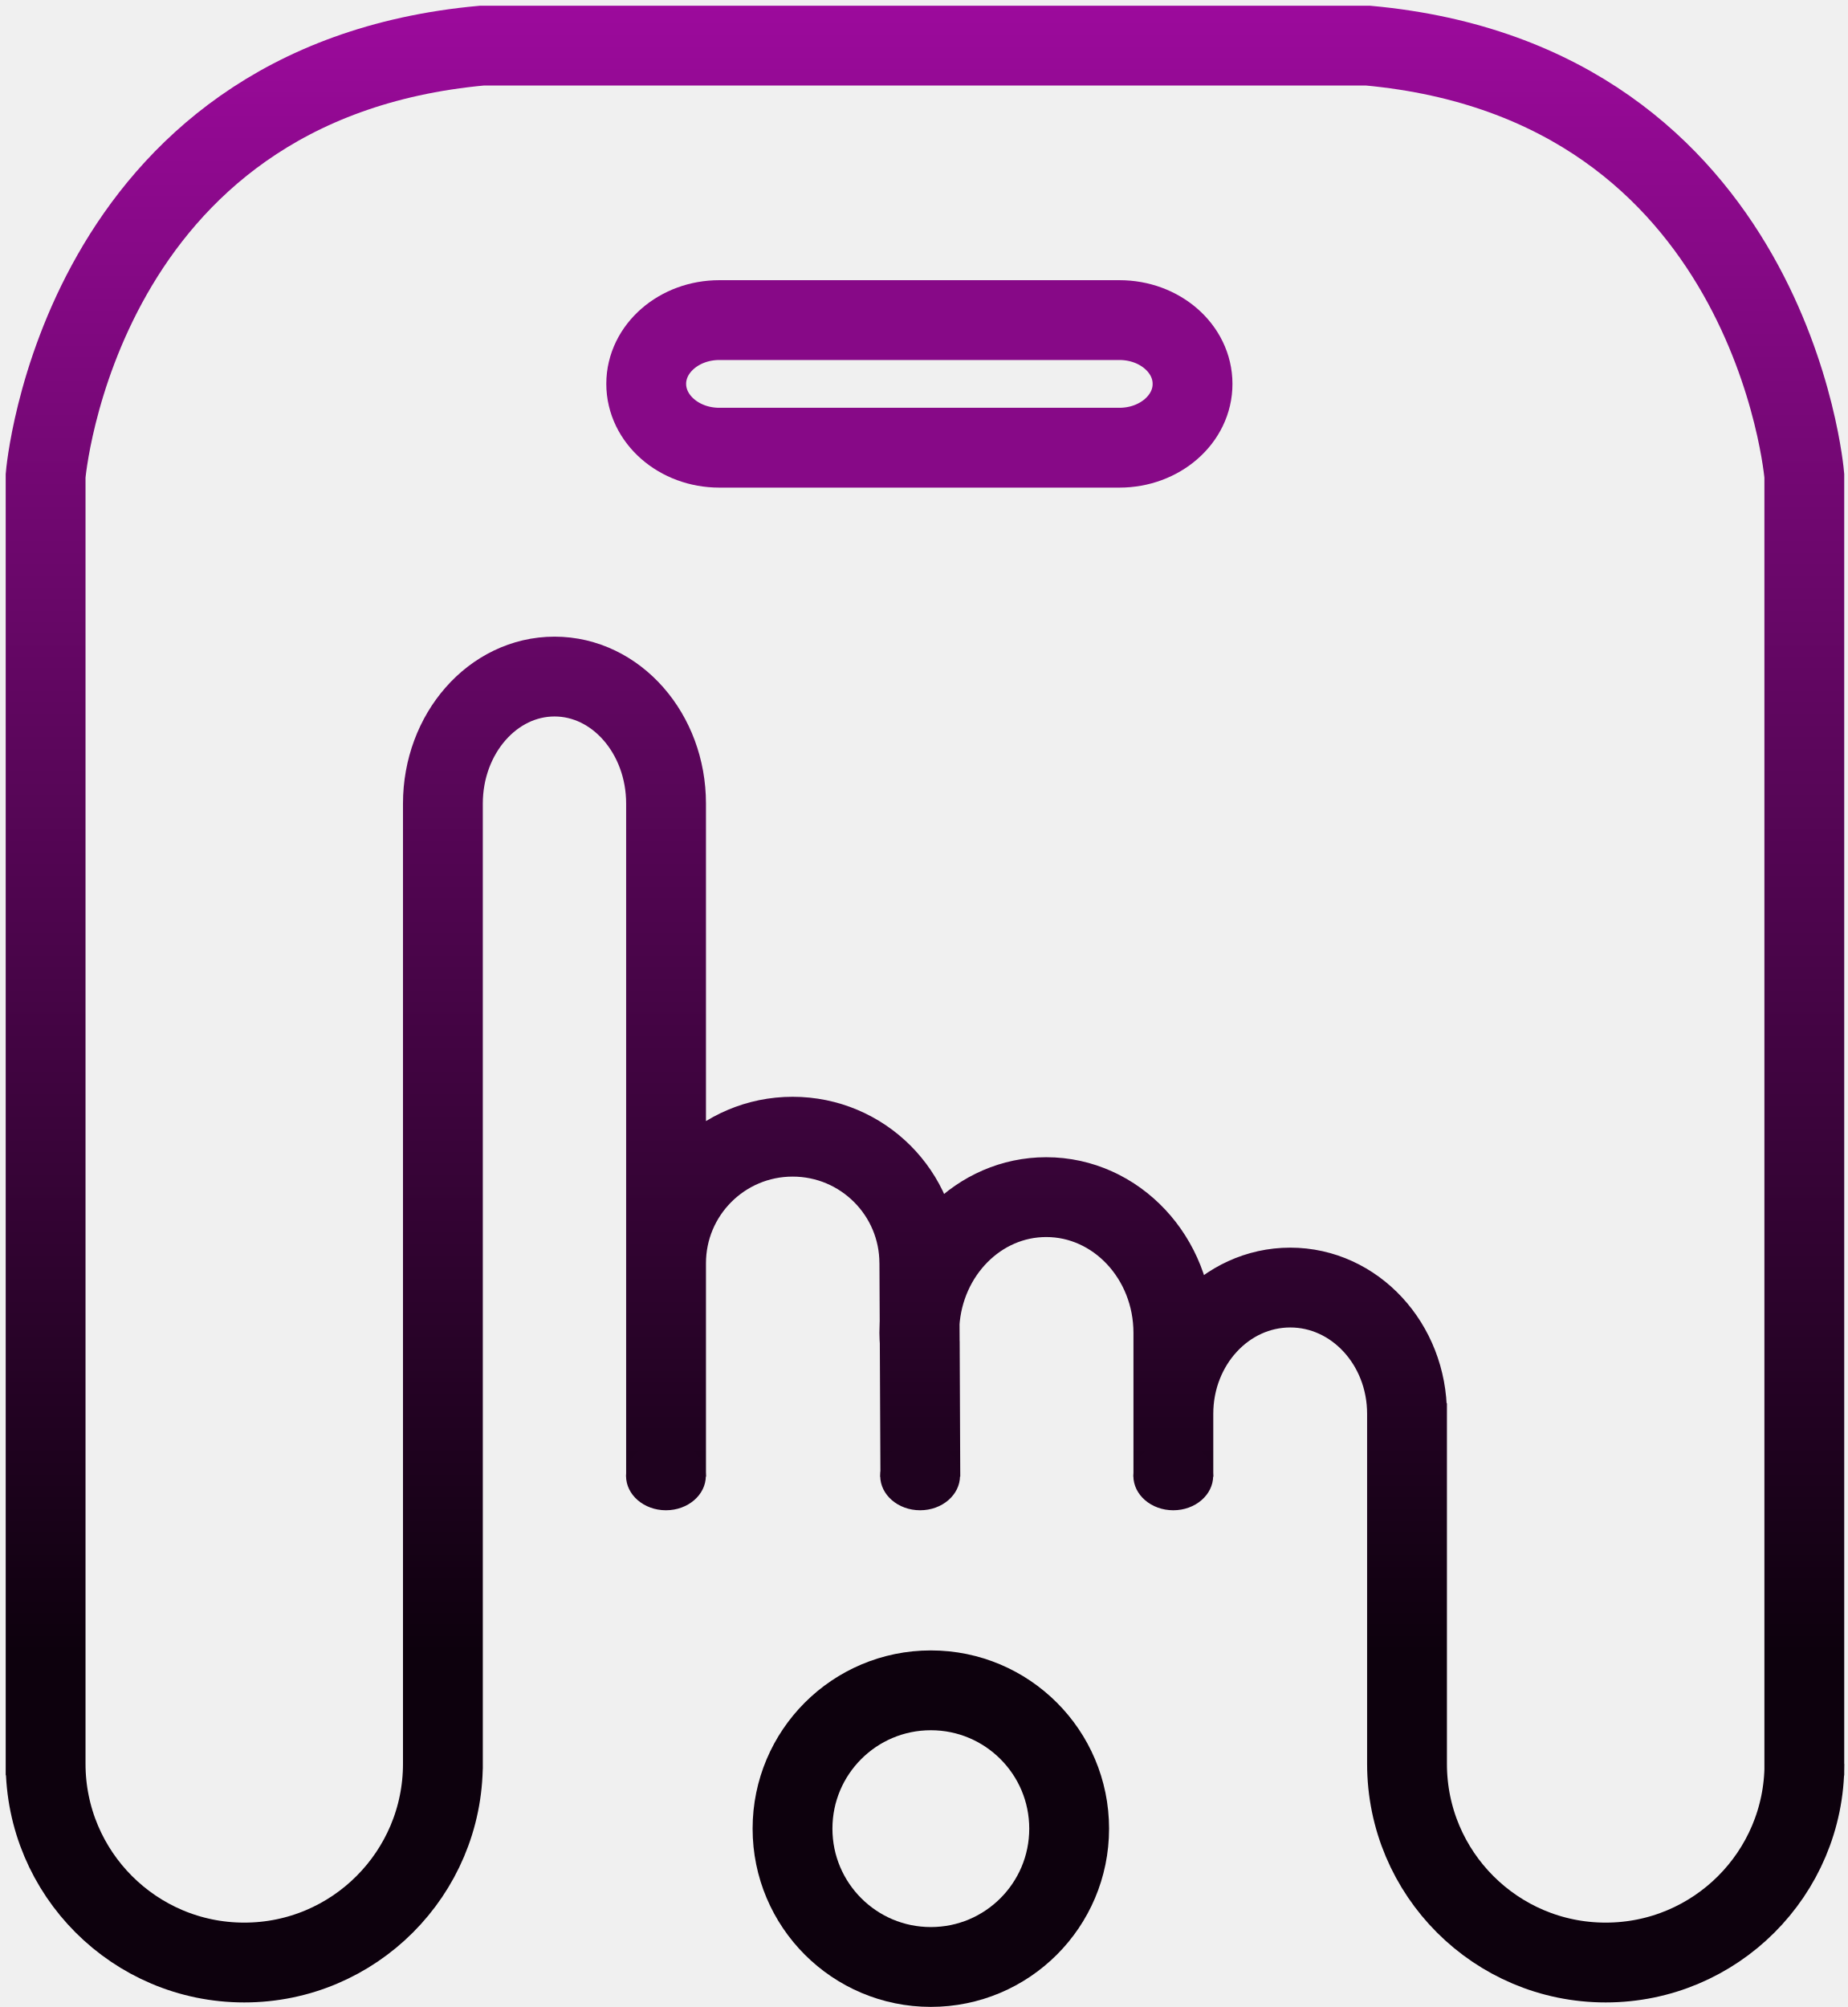
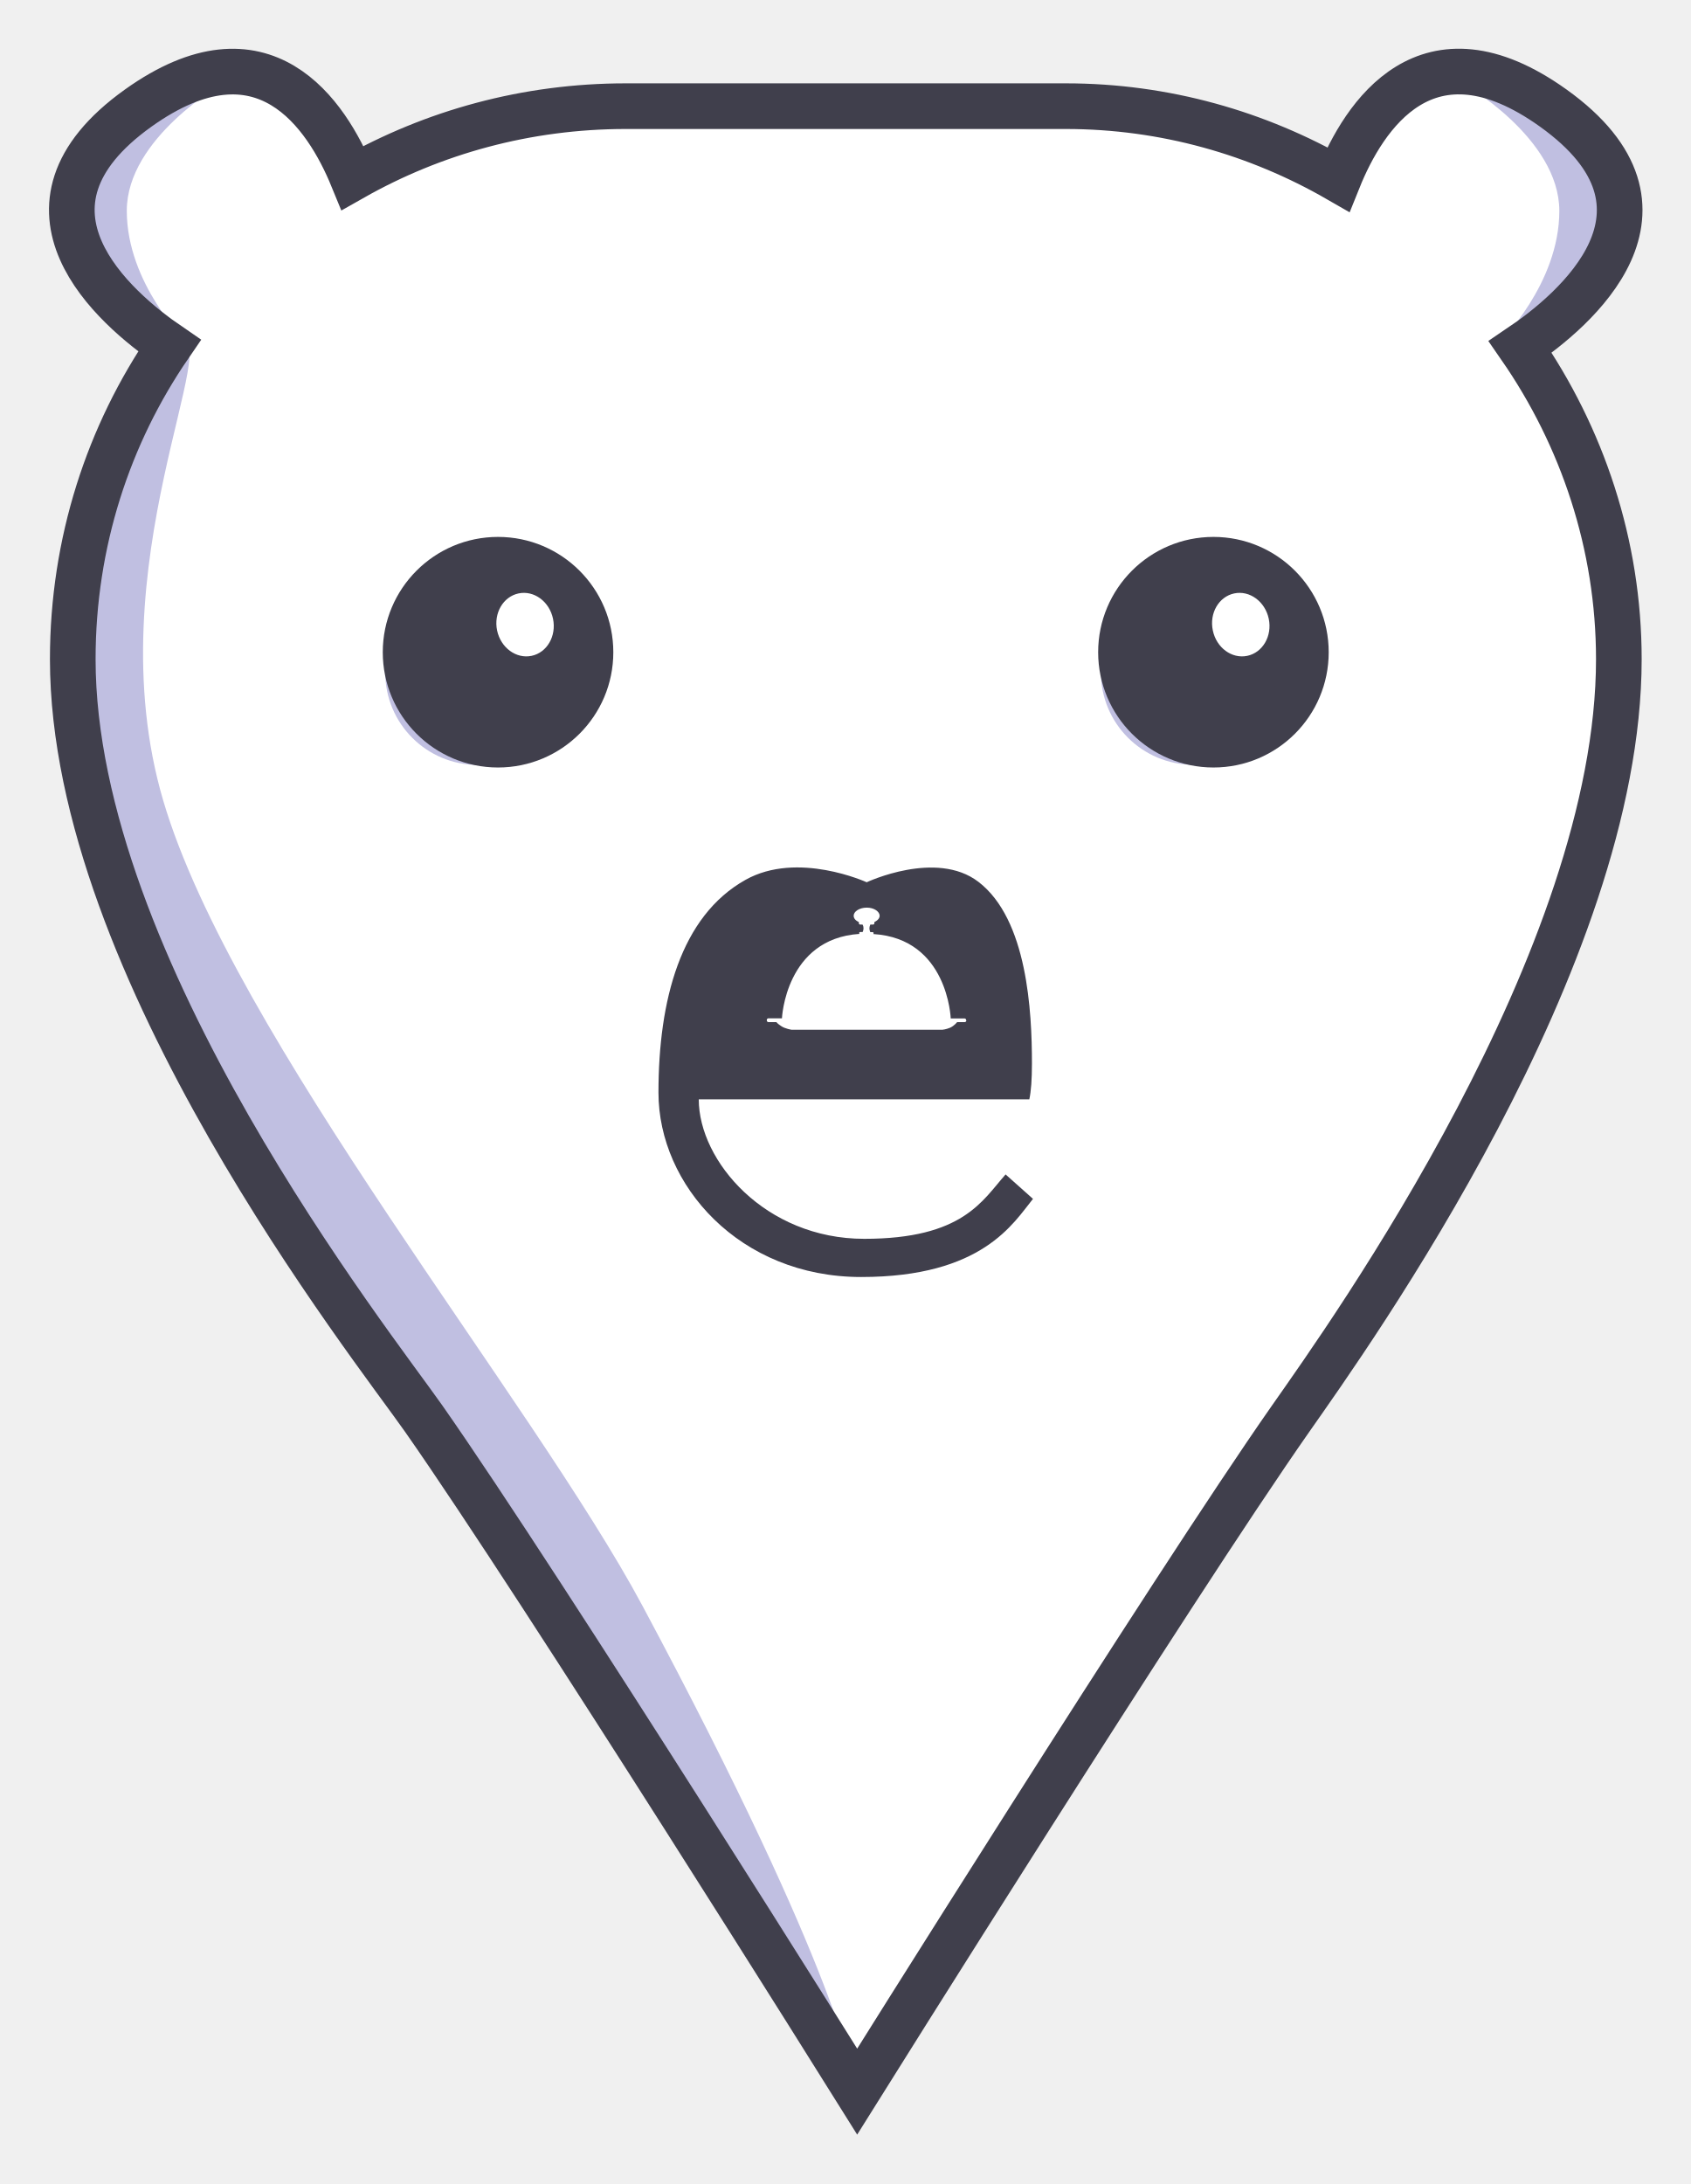
- <svg xmlns="http://www.w3.org/2000/svg" width="162" height="176" viewBox="0 0 162 176" fill="none">
-   <path d="M158.23 155.69V41.72C158.23 41.72 155.41 7.25 119.96 4H42.27C6.82 7.24 4 41.72 4 41.72V155.68V154.67C4 164.29 11.8 172.1 21.42 172.1C31.04 172.1 38.84 164.29 38.84 154.67V155.13V70.48V70.47C38.84 64.33 43.22 59.33 48.63 59.33C54.03 59.33 58.41 64.32 58.41 70.47V124.86V129.5V110.78C58.41 104.65 63.38 99.68 69.51 99.68C75.65 99.68 80.62 104.65 80.62 110.78V110.21L80.71 129.51L80.66 117.76C80.641 117.48 80.62 117.18 80.62 116.88C80.62 116.62 80.631 116.36 80.639 116.1C81.019 109.89 85.849 104.98 91.749 104.98C97.899 104.98 102.899 110.31 102.899 116.89V129.51V123.98C102.899 117.87 107.489 112.91 113.149 112.91C118.809 112.91 123.389 117.87 123.389 123.98V123.05V154.67V154.68C123.389 164.3 131.189 172.1 140.809 172.1C150.439 172.1 158.239 164.3 158.239 154.68" stroke="url(#paint0_linear_1362_10387)" stroke-width="7" stroke-miterlimit="10" />
-   <path d="M98.17 39.26H63.08C59.54 39.26 56.67 36.75 56.67 33.66C56.67 30.57 59.55 28.07 63.08 28.07H98.17C101.71 28.07 104.58 30.57 104.58 33.66C104.591 36.75 101.71 39.26 98.17 39.26Z" stroke="#870987" stroke-width="7" stroke-miterlimit="10" />
-   <path d="M81.63 172.49C88.329 172.49 93.76 167.059 93.76 160.36C93.76 153.661 88.329 148.23 81.63 148.23C74.931 148.23 69.5 153.661 69.5 160.36C69.5 167.059 74.931 172.49 81.63 172.49Z" stroke="#0D010D" stroke-width="7" stroke-miterlimit="10" />
-   <path d="M58.4 132.44C60.333 132.44 61.9 131.088 61.9 129.42C61.9 127.752 60.333 126.4 58.4 126.4C56.467 126.4 54.9 127.752 54.9 129.42C54.9 131.088 56.467 132.44 58.4 132.44Z" fill="#1F021F" />
-   <path d="M80.69 132.44C82.623 132.44 84.19 131.088 84.19 129.42C84.19 127.752 82.623 126.4 80.69 126.4C78.757 126.4 77.19 127.752 77.19 129.42C77.19 131.088 78.757 132.44 80.69 132.44Z" fill="#1F021F" />
-   <path d="M102.89 132.44C104.823 132.44 106.39 131.088 106.39 129.42C106.39 127.752 104.823 126.4 102.89 126.4C100.957 126.4 99.39 127.752 99.39 129.42C99.39 131.088 100.957 132.44 102.89 132.44Z" fill="#1F021F" />
-   <defs>
-     <linearGradient id="paint0_linear_1362_10387" x1="81.111" y1="0.506" x2="81.111" y2="175.608" gradientUnits="userSpaceOnUse">
-       <stop offset="4.47534e-07" stop-color="#9C0A9C" />
-       <stop offset="0.825" stop-color="#0D010D" />
-     </linearGradient>
-   </defs>
+ <svg xmlns="http://www.w3.org/2000/svg" width="24" height="31" viewBox="0 0 24 31" fill="none">
+   <path d="M12.066 29.586L6.248 20.397C6.248 20.397 2.177 14.769 1.987 13.561C1.797 12.353 0.461 9.061 1.366 7.042C2.272 5.023 2.352 4.895 2.352 4.895C2.352 4.895 0.604 3.591 1.191 2.494C1.779 1.397 2.797 1 3.386 1.096C3.974 1.192 4.944 1.843 4.928 2.129C4.913 2.415 5.183 2.462 5.183 2.462C5.183 2.462 6.82 1.54 8.999 1.555C11.178 1.57 15.295 1.333 16.439 1.634C17.584 1.935 18.888 2.492 18.888 2.492C18.888 2.492 19.906 0.695 21.05 1.045C22.194 1.395 23.165 2.332 22.941 3.192C22.719 4.05 21.558 4.878 21.558 4.878C21.558 4.878 23.148 7.597 22.988 9.728C22.83 11.858 21.494 15.245 20.38 17.041C19.268 18.838 12.066 29.586 12.066 29.586Z" fill="white" />
+   <path d="M2.516 4.8C2.382 4.776 -0.226 8.17 1.872 13.035C3.97 17.899 8.2 23.464 8.2 23.464L12.111 29.506C12.111 29.506 11.968 28.113 9.123 22.797C7.556 19.87 3.304 14.706 2.318 11.366C1.332 8.027 3.264 4.648 2.516 4.8Z" fill="#C0BFE1" />
+   <path d="M3.171 1.18C3.171 1.18 1.8 1.955 1.8 2.992C1.8 4.028 2.646 4.853 2.646 4.853L1.539 4.345C1.539 4.345 0.649 2.97 1.157 2.421C1.665 1.873 2.516 1.166 2.627 1.166C2.74 1.164 3.171 1.18 3.171 1.18Z" fill="#C0BFE1" />
+   <path d="M20.766 1.181C20.766 1.181 22.137 1.957 22.137 2.994C22.137 4.03 21.291 4.855 21.291 4.855L22.398 4.346C22.398 4.346 23.288 2.972 22.78 2.423C22.272 1.875 21.42 1.168 21.309 1.168C21.198 1.168 20.766 1.181 20.766 1.181Z" fill="#C0BFE1" />
+   <path d="M22.051 1.534C20.256 0.25 19.362 1.645 18.999 2.547C17.856 1.889 16.537 1.507 15.129 1.507H8.885C7.473 1.507 6.15 1.877 5.006 2.525C4.636 1.623 3.744 0.262 1.962 1.534C-0.025 2.954 1.627 4.374 2.406 4.906C1.541 6.166 1.033 7.698 1.033 9.357C1.033 13.732 5.28 19.086 6.017 20.139C7.702 22.545 12.169 29.688 12.169 29.688C12.169 29.688 16.637 22.545 18.321 20.139C19.179 18.914 22.982 13.6 22.982 9.357C22.982 7.73 22.463 6.197 21.582 4.925C22.346 4.41 24.062 2.973 22.051 1.534Z" stroke="#403F4C" stroke-width="0.648" stroke-miterlimit="10" stroke-linecap="round" />
+   <path d="M6.781 10.857C7.506 10.857 8.094 10.27 8.094 9.545C8.094 8.82 7.506 8.232 6.781 8.232C6.056 8.232 5.469 8.82 5.469 9.545C5.469 10.27 6.056 10.857 6.781 10.857Z" fill="#C0BFE1" />
+   <path d="M7.07 10.57C7.795 10.57 8.383 9.983 8.383 9.258C8.383 8.533 7.795 7.945 7.07 7.945C6.345 7.945 5.758 8.533 5.758 9.258C5.758 9.983 6.345 10.57 7.07 10.57Z" fill="#403F4C" stroke="#403F4C" stroke-width="0.648" stroke-miterlimit="10" stroke-linecap="round" />
+   <path d="M7.547 9.309C7.766 9.263 7.902 9.028 7.851 8.783C7.8 8.538 7.581 8.377 7.362 8.423C7.143 8.469 7.006 8.704 7.057 8.949C7.109 9.194 7.328 9.355 7.547 9.309Z" fill="white" />
+   <path d="M16.941 10.855C17.666 10.855 18.254 10.268 18.254 9.543C18.254 8.818 17.666 8.23 16.941 8.23C16.216 8.23 15.629 8.818 15.629 9.543C15.629 10.268 16.216 10.855 16.941 10.855Z" fill="#C0BFE1" />
+   <path d="M17.227 10.57C17.951 10.57 18.539 9.983 18.539 9.258C18.539 8.533 17.951 7.945 17.227 7.945C16.502 7.945 15.914 8.533 15.914 9.258C15.914 9.983 16.502 10.57 17.227 10.57Z" fill="#403F4C" stroke="#403F4C" stroke-width="0.648" stroke-miterlimit="10" stroke-linecap="round" />
+   <path d="M17.707 9.309C17.926 9.263 18.063 9.028 18.012 8.783C17.96 8.538 17.741 8.377 17.522 8.423C17.303 8.469 17.166 8.704 17.218 8.949C17.269 9.194 17.488 9.355 17.707 9.309Z" fill="white" />
+   <path d="M14.65 15.094C14.65 14.363 14.587 13.049 13.889 12.516C13.29 12.058 12.304 12.523 12.304 12.523C12.304 12.523 11.323 12.073 10.583 12.489C9.662 13.005 9.348 14.198 9.348 15.509C9.348 16.82 10.499 18.126 12.225 18.126C13.951 18.126 14.387 17.358 14.665 17.017L14.276 16.67C13.946 17.041 13.672 17.584 12.269 17.584C10.865 17.584 9.92 16.48 9.92 15.604H14.613C14.638 15.487 14.65 15.322 14.65 15.094ZM13.719 14.485C13.719 14.496 13.709 14.508 13.696 14.508H13.588C13.588 14.508 13.548 14.56 13.489 14.587C13.43 14.612 13.381 14.616 13.381 14.616H11.236C11.236 14.616 11.145 14.602 11.091 14.565C11.037 14.53 11.022 14.508 11.022 14.508H10.909C10.897 14.508 10.886 14.498 10.886 14.485V14.478C10.886 14.464 10.896 14.454 10.909 14.454H11.101C11.101 14.454 11.15 13.325 12.201 13.256L12.198 13.249C12.195 13.239 12.201 13.229 12.213 13.229H12.247L12.248 13.226C12.255 13.211 12.259 13.194 12.259 13.175C12.259 13.157 12.255 13.14 12.245 13.123H12.211C12.201 13.123 12.193 13.115 12.193 13.105V13.088C12.193 13.088 12.119 13.059 12.119 12.999C12.119 12.938 12.2 12.883 12.306 12.883C12.412 12.883 12.488 12.941 12.488 12.999C12.488 13.056 12.413 13.088 12.413 13.088V13.105C12.413 13.115 12.405 13.123 12.395 13.123H12.356L12.353 13.13C12.341 13.159 12.339 13.189 12.351 13.219L12.355 13.231H12.388C12.398 13.231 12.405 13.241 12.402 13.249L12.398 13.258C13.458 13.322 13.497 14.456 13.497 14.456H13.692C13.706 14.456 13.716 14.466 13.716 14.479V14.485H13.719Z" fill="#403F4C" />
</svg>
